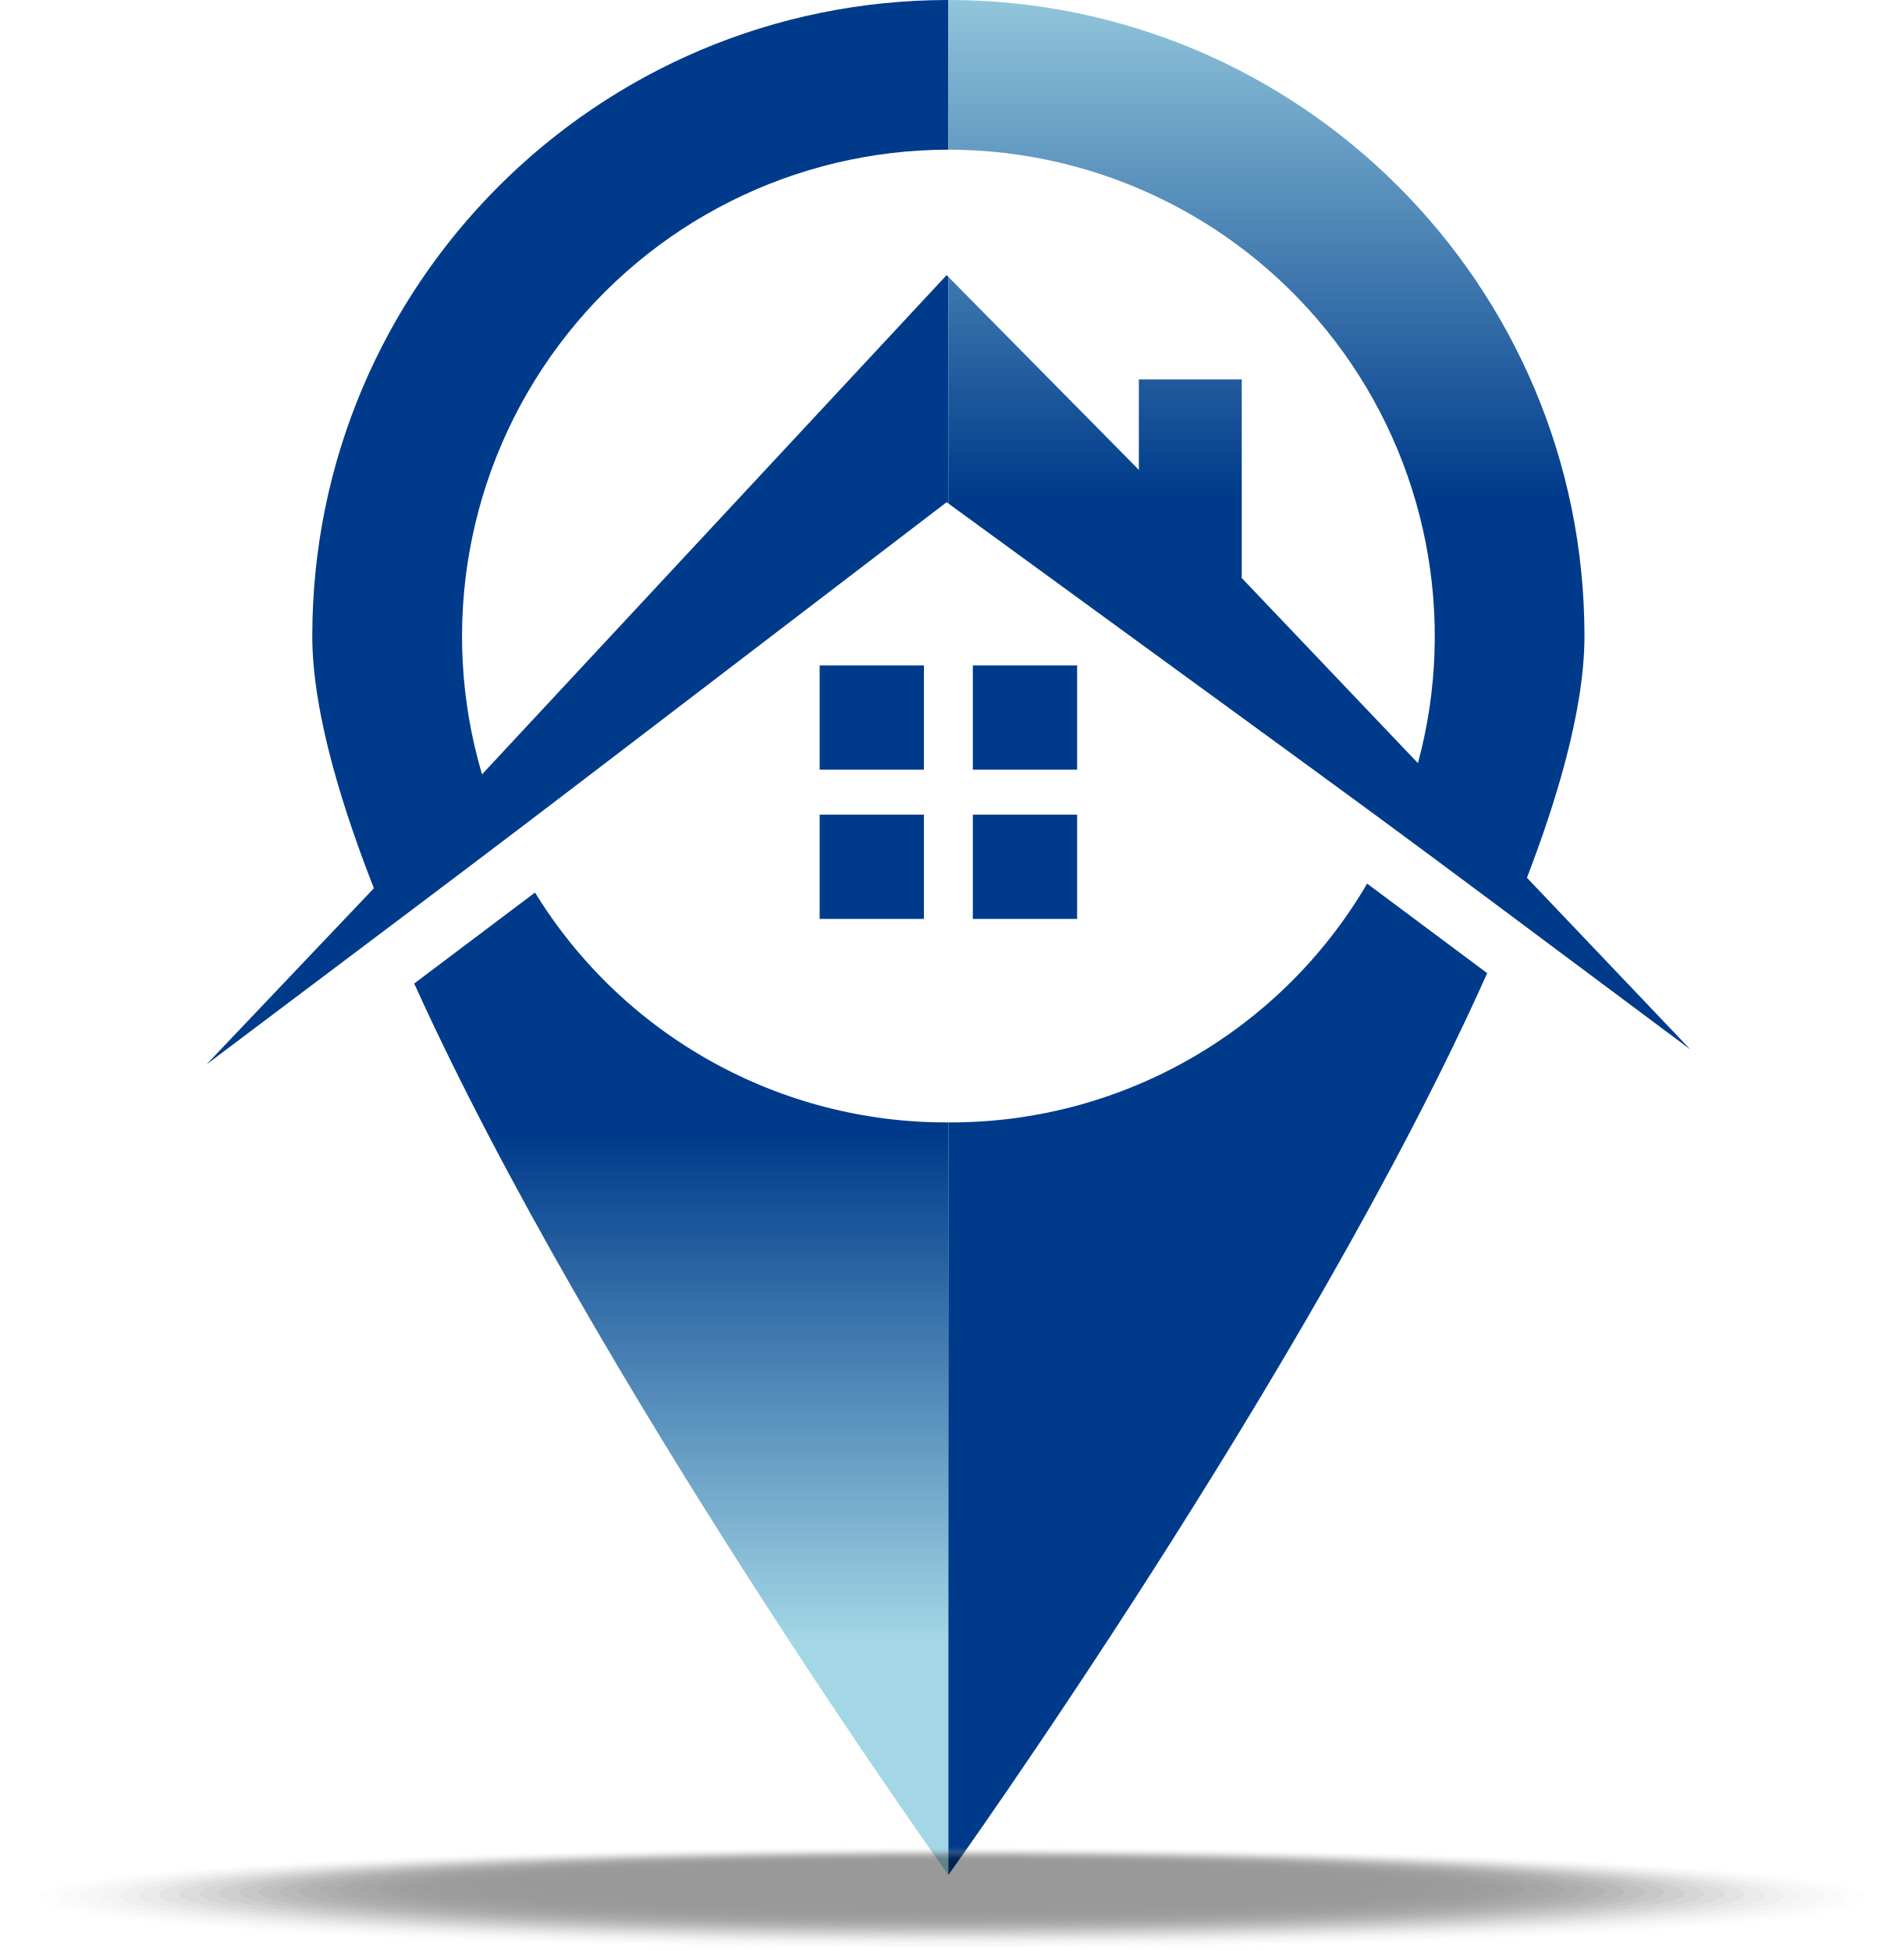
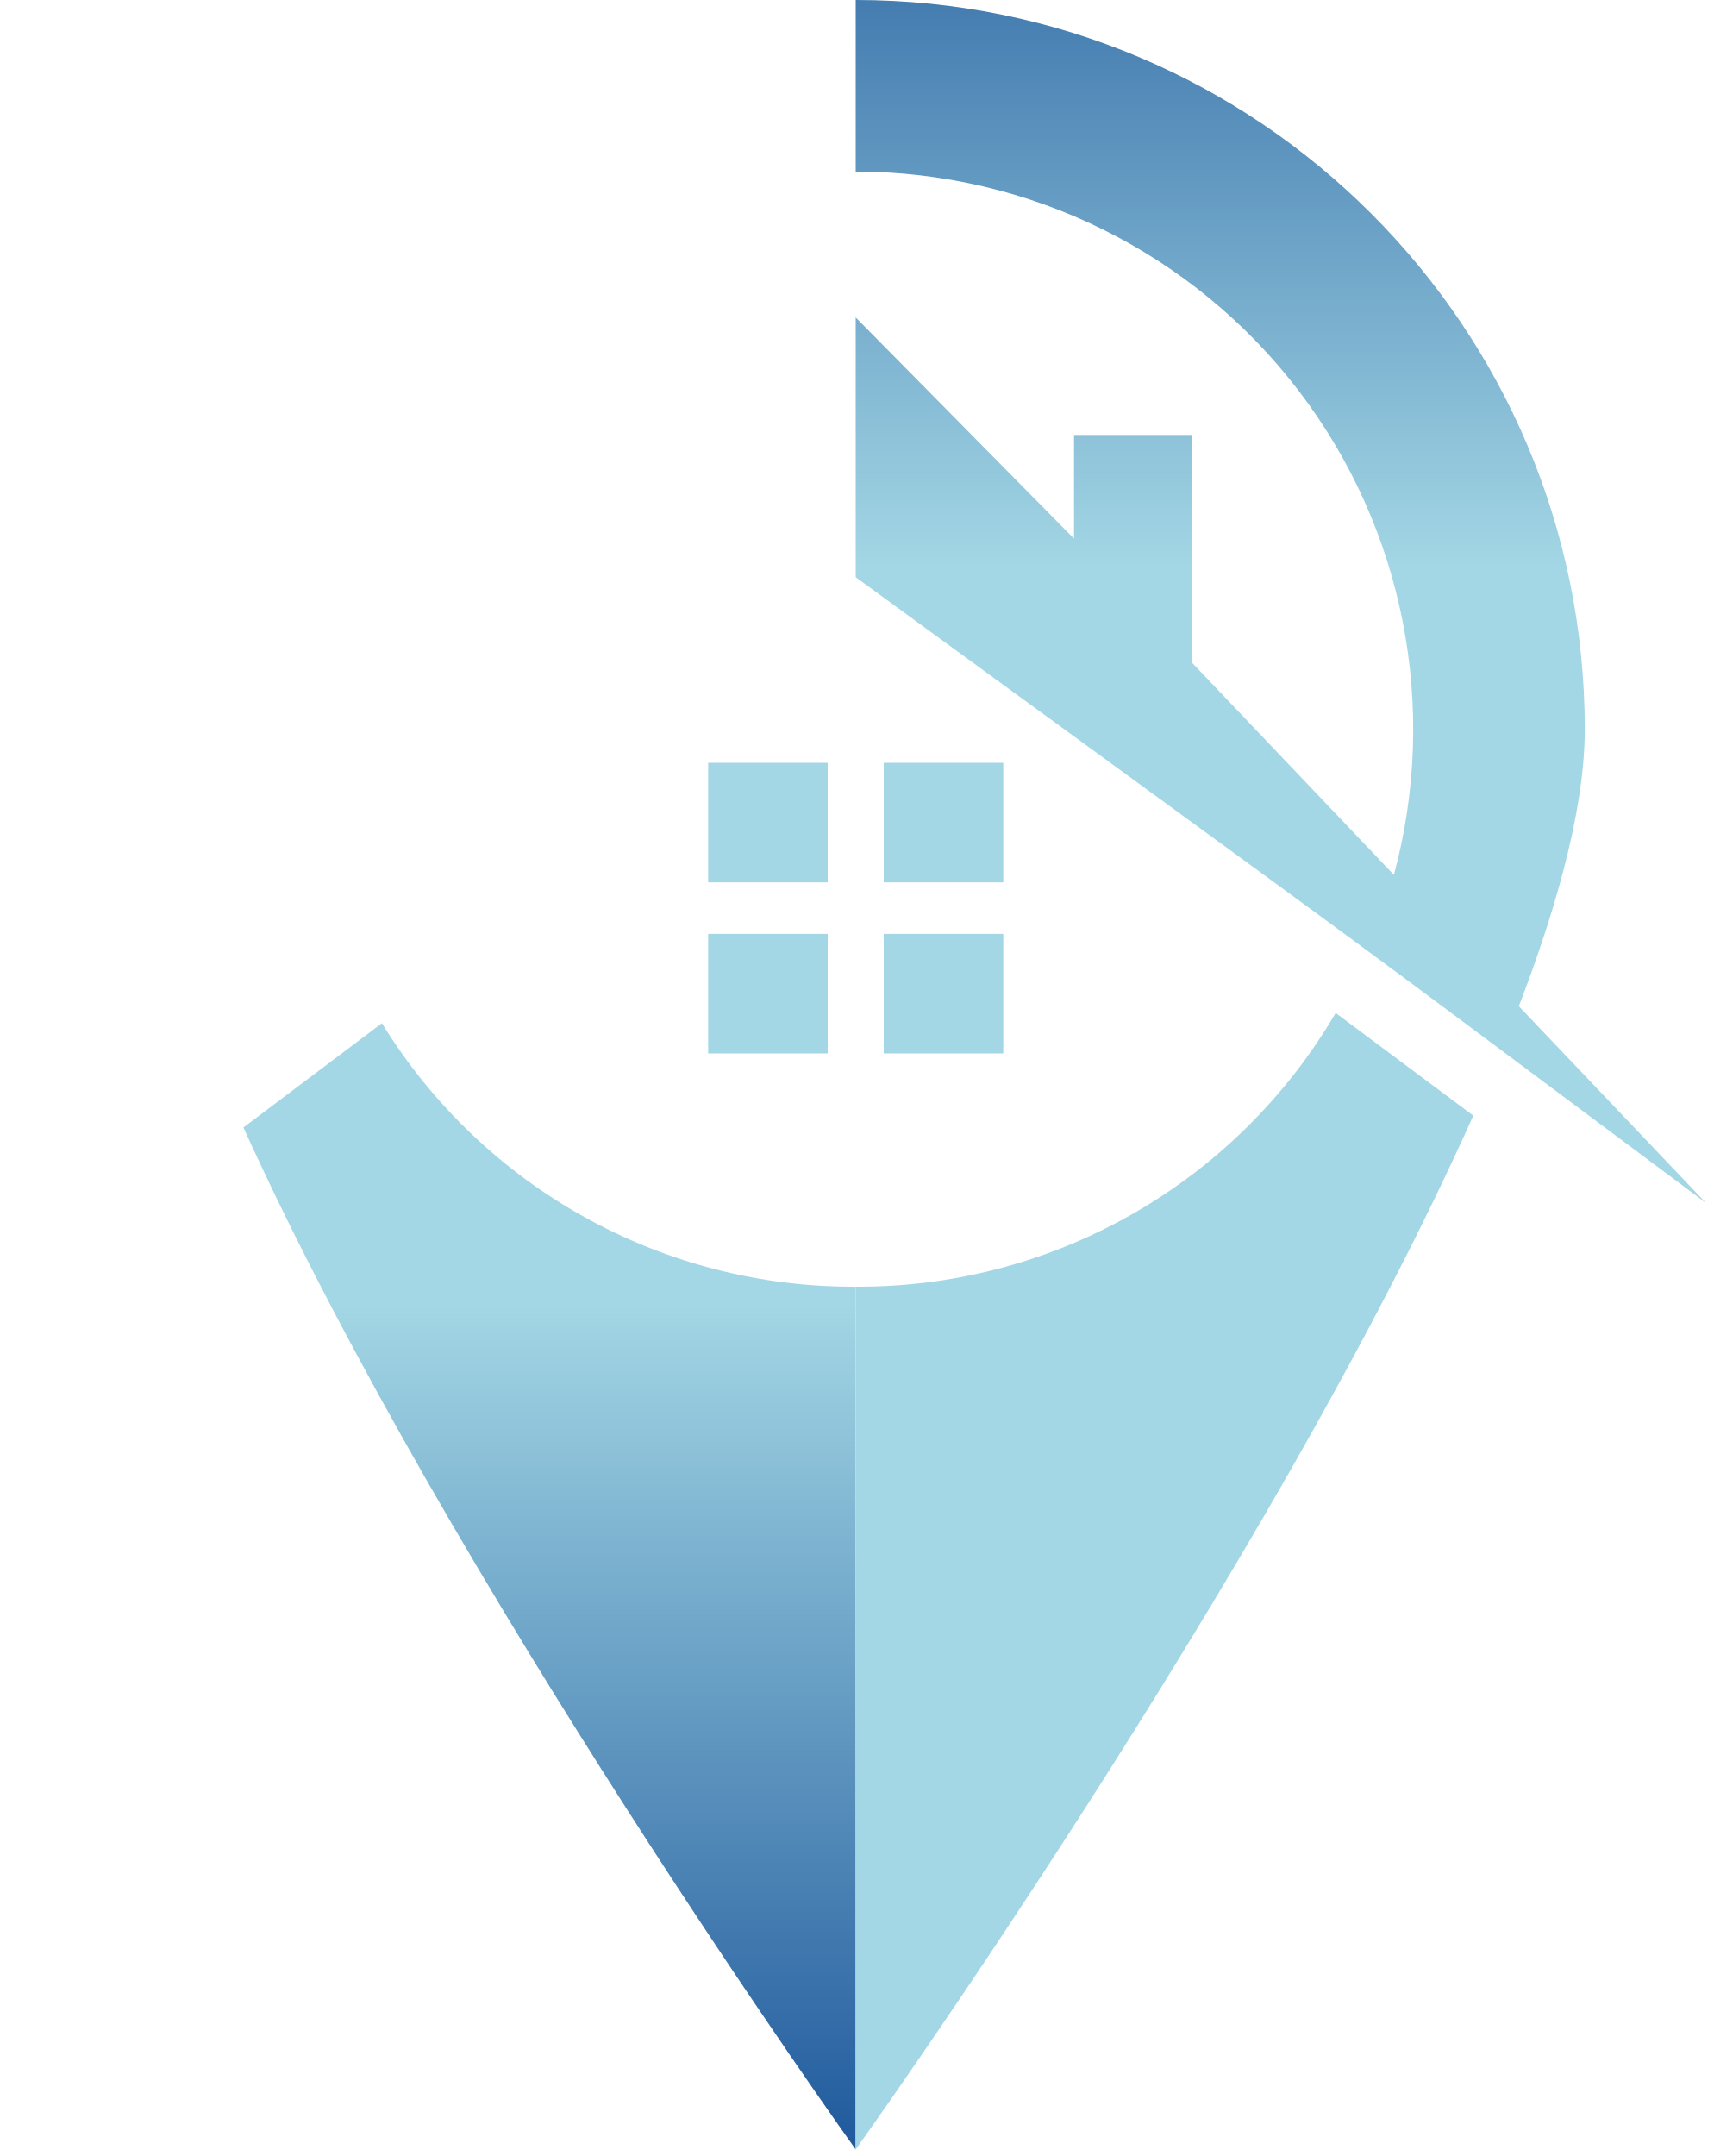
- <svg xmlns="http://www.w3.org/2000/svg" xmlns:xlink="http://www.w3.org/1999/xlink" width="207.5" height="212.662" viewBox="0 0 207.5 212.662">
+ <svg xmlns="http://www.w3.org/2000/svg" width="163px" height="205px" viewBox="0 0 163 205" version="1.1">
  <defs>
-     <linearGradient id="linear-gradient" x1="0.5" y1="9.352" x2="0.5" y2="4.523" gradientUnits="objectBoundingBox">
-       <stop offset="0" stop-color="#a3d7e5" />
-       <stop offset="1" stop-color="#003b8b" />
+     <linearGradient x1="50%" y1="935.2%" x2="50%" y2="452.3%" id="linearGradient-1">
+       <stop stop-color="#003B8B" offset="0%" />
+       <stop stop-color="#A3D7E5" offset="100%" />
    </linearGradient>
-     <linearGradient id="linear-gradient-2" x1="0.5" y1="7.923" x2="0.5" y2="3.093" xlink:href="#linear-gradient" />
-     <linearGradient id="linear-gradient-3" x1="0.5" y1="0.762" x2="0.5" y2="0.249" xlink:href="#linear-gradient" />
-     <linearGradient id="linear-gradient-4" x1="0.5" y1="1.542" x2="0.5" y2="1.068" xlink:href="#linear-gradient" />
-     <linearGradient id="linear-gradient-5" x1="0.5" y1="-7.01" x2="0.5" y2="-1.636" xlink:href="#linear-gradient" />
-     <linearGradient id="linear-gradient-6" x1="0.5" y1="-8.443" x2="0.5" y2="-3.068" xlink:href="#linear-gradient" />
-     <linearGradient id="linear-gradient-7" x1="0.5" y1="-0.958" x2="0.5" y2="-0.392" xlink:href="#linear-gradient" />
-     <linearGradient id="linear-gradient-8" x1="0.5" y1="-0.063" x2="0.5" y2="0.471" xlink:href="#linear-gradient" />
+     <linearGradient x1="50%" y1="792.3%" x2="50%" y2="309.3%" id="linearGradient-2">
+       <stop stop-color="#003B8B" offset="0%" />
+       <stop stop-color="#A3D7E5" offset="100%" />
+     </linearGradient>
+     <linearGradient x1="50%" y1="117.938%" x2="50%" y2="24.9%" id="linearGradient-3">
+       <stop stop-color="#003B8B" offset="0%" />
+       <stop stop-color="#A3D7E5" offset="100%" />
+     </linearGradient>
+     <radialGradient cx="50%" cy="153.162%" fx="50%" fy="153.162%" r="66.513%" gradientTransform="translate(0.5,1.531616),scale(1,0.697026),rotate(-90),translate(-0.5,-1.531616)" id="radialGradient-4">
+       <stop stop-color="#003B8B" offset="0%" />
+       <stop stop-color="#C4E4EC" offset="100%" />
+     </radialGradient>
+     <linearGradient x1="50%" y1="-701%" x2="50%" y2="-163.6%" id="linearGradient-5">
+       <stop stop-color="#003B8B" offset="0%" />
+       <stop stop-color="#A3D7E5" offset="100%" />
+     </linearGradient>
+     <linearGradient x1="50%" y1="-844.3%" x2="50%" y2="-306.8%" id="linearGradient-6">
+       <stop stop-color="#003B8B" offset="0%" />
+       <stop stop-color="#A3D7E5" offset="100%" />
+     </linearGradient>
+     <linearGradient x1="50%" y1="-95.8%" x2="50%" y2="-39.2%" id="linearGradient-7">
+       <stop stop-color="#003B8B" offset="0%" />
+       <stop stop-color="#A3D7E5" offset="100%" />
+     </linearGradient>
+     <linearGradient x1="50%" y1="-33.993%" x2="50%" y2="47.1%" id="linearGradient-8">
+       <stop stop-color="#003B8B" offset="0%" />
+       <stop stop-color="#A3D7E5" offset="100%" />
+     </linearGradient>
  </defs>
-   <g id="Grupo_245" data-name="Grupo 245" transform="translate(-533.099 -1563.773)">
-     <g id="Grupo_242" data-name="Grupo 242" transform="translate(555.613 1563.773)">
-       <rect id="Rectángulo_145" data-name="Rectángulo 145" width="11.366" height="11.368" transform="translate(66.838 72.53)" fill="url(#linear-gradient)" />
-       <rect id="Rectángulo_146" data-name="Rectángulo 146" width="11.366" height="11.367" transform="translate(66.838 88.796)" fill="url(#linear-gradient-2)" />
-       <path id="Trazado_385" data-name="Trazado 385" d="M605.691,1691.805l-13.171,9.916c19.59,43.263,58.23,97.171,58.23,97.171h0V1716.86A52.6,52.6,0,0,1,605.691,1691.805Z" transform="translate(-569.882 -1594.516)" fill="url(#linear-gradient-3)" />
-       <path id="Trazado_386" data-name="Trazado 386" d="M643.6,1580.088h0v-16.315h0a69.343,69.343,0,0,0-69.343,69.341c0,8.636,3.577,19.473,6.714,27.479l-18.24,19.2c41.065-30.912,24.328-18.219,80.677-61.279l.192.139v-24.7l-.192-.193-50.648,54.419A53.048,53.048,0,0,1,643.6,1580.088Z" transform="translate(-562.728 -1563.773)" fill="url(#linear-gradient-4)" />
-     </g>
-     <g id="Grupo_243" data-name="Grupo 243" transform="translate(636.483 1563.773)">
-       <rect id="Rectángulo_147" data-name="Rectángulo 147" width="11.368" height="11.368" transform="translate(2.667 72.53)" fill="url(#linear-gradient-5)" />
-       <rect id="Rectángulo_148" data-name="Rectángulo 148" width="11.368" height="11.367" transform="translate(2.667 88.796)" fill="url(#linear-gradient-6)" />
-       <path id="Trazado_387" data-name="Trazado 387" d="M714.8,1690.523a52.588,52.588,0,0,1-45.649,26.029v82.032c.036-.049,39.322-54.872,58.739-98.3Z" transform="translate(-669.152 -1594.208)" fill="url(#linear-gradient-7)" />
-       <path id="Trazado_388" data-name="Trazado 388" d="M732.223,1659.45c2.979-7.759,6.271-18.032,6.271-26.336a69.342,69.342,0,0,0-69.342-69.341v16.315a53.041,53.041,0,0,1,51.188,66.872l-19.207-20.182V1605.13H689.916v9.859l-20.764-21.032v24.7c57.219,41.721,40.337,29.276,80.87,59.5Z" transform="translate(-669.152 -1563.773)" fill="url(#linear-gradient-8)" />
-     </g>
-     <g id="Grupo_244" data-name="Grupo 244" transform="translate(533.099 1764.993)" opacity="0.4">
-       <path id="Trazado_389" data-name="Trazado 389" d="M636.848,1828.578c-57.3,0-103.749,2.56-103.749,5.719s46.452,5.723,103.749,5.723S740.6,1837.457,740.6,1834.3,694.145,1828.578,636.848,1828.578Z" transform="translate(-533.099 -1828.578)" fill="#bababa" opacity="0" style="mix-blend-mode: multiply;isolation: isolate" />
-       <path id="Trazado_390" data-name="Trazado 390" d="M637.534,1828.666c-56.1,0-101.578,2.506-101.578,5.6s45.48,5.6,101.578,5.6,101.578-2.51,101.578-5.6S693.632,1828.666,637.534,1828.666Z" transform="translate(-533.785 -1828.599)" fill="#b6b6b6" opacity="0.024" style="mix-blend-mode: multiply;isolation: isolate" />
-       <path id="Trazado_391" data-name="Trazado 391" d="M638.221,1828.753c-54.9,0-99.405,2.453-99.405,5.479s44.507,5.483,99.405,5.483,99.407-2.456,99.407-5.483S693.118,1828.753,638.221,1828.753Z" transform="translate(-534.472 -1828.62)" fill="#b2b2b2" opacity="0.049" style="mix-blend-mode: multiply;isolation: isolate" />
-       <path id="Trazado_392" data-name="Trazado 392" d="M638.907,1828.841c-53.7,0-97.233,2.4-97.233,5.359s43.535,5.363,97.233,5.363,97.234-2.4,97.234-5.363S692.6,1828.841,638.907,1828.841Z" transform="translate(-535.158 -1828.641)" fill="#aeaeae" opacity="0.073" style="mix-blend-mode: multiply;isolation: isolate" />
-       <path id="Trazado_393" data-name="Trazado 393" d="M639.594,1828.928c-52.5,0-95.061,2.346-95.061,5.239s42.562,5.245,95.061,5.245,95.062-2.349,95.062-5.245S692.092,1828.928,639.594,1828.928Z" transform="translate(-535.845 -1828.662)" fill="#abaaaa" opacity="0.098" style="mix-blend-mode: multiply;isolation: isolate" />
-       <path id="Trazado_394" data-name="Trazado 394" d="M640.28,1829.015c-51.3,0-92.889,2.293-92.889,5.12s41.59,5.125,92.889,5.125,92.891-2.295,92.891-5.125S691.579,1829.015,640.28,1829.015Z" transform="translate(-536.531 -1828.683)" fill="#a7a6a6" opacity="0.122" style="mix-blend-mode: multiply;isolation: isolate" />
-       <path id="Trazado_395" data-name="Trazado 395" d="M640.966,1829.1c-50.1,0-90.717,2.239-90.717,5s40.618,5,90.717,5,90.718-2.241,90.718-5S691.065,1829.1,640.966,1829.1Z" transform="translate(-537.217 -1828.704)" fill="#a3a2a2" opacity="0.146" style="mix-blend-mode: multiply;isolation: isolate" />
-       <path id="Trazado_396" data-name="Trazado 396" d="M641.653,1829.19c-48.9,0-88.545,2.186-88.545,4.881s39.644,4.885,88.545,4.885,88.546-2.187,88.546-4.885S690.552,1829.19,641.653,1829.19Z" transform="translate(-537.904 -1828.725)" fill="#9f9e9e" opacity="0.171" style="mix-blend-mode: multiply;isolation: isolate" />
-       <path id="Trazado_397" data-name="Trazado 397" d="M642.339,1829.278c-47.7,0-86.373,2.131-86.373,4.761s38.672,4.765,86.373,4.765,86.374-2.134,86.374-4.765S690.039,1829.278,642.339,1829.278Z" transform="translate(-538.59 -1828.746)" fill="#9b9a9a" opacity="0.195" style="mix-blend-mode: multiply;isolation: isolate" />
-       <path id="Trazado_398" data-name="Trazado 398" d="M643.025,1829.365c-46.5,0-84.2,2.078-84.2,4.641s37.7,4.645,84.2,4.645,84.2-2.08,84.2-4.645S689.525,1829.365,643.025,1829.365Z" transform="translate(-539.276 -1828.767)" fill="#969696" opacity="0.22" style="mix-blend-mode: multiply;isolation: isolate" />
-       <path id="Trazado_399" data-name="Trazado 399" d="M643.712,1829.453c-45.3,0-82.029,2.024-82.029,4.521s36.727,4.525,82.029,4.525,82.03-2.026,82.03-4.525S689.013,1829.453,643.712,1829.453Z" transform="translate(-539.963 -1828.788)" fill="#929292" opacity="0.244" style="mix-blend-mode: multiply;isolation: isolate" />
-       <path id="Trazado_400" data-name="Trazado 400" d="M644.4,1829.54c-44.1,0-79.857,1.971-79.857,4.4s35.755,4.405,79.857,4.405,79.858-1.972,79.858-4.405S688.5,1829.54,644.4,1829.54Z" transform="translate(-540.649 -1828.809)" fill="#8e8e8e" opacity="0.268" style="mix-blend-mode: multiply;isolation: isolate" />
-       <path id="Trazado_401" data-name="Trazado 401" d="M645.085,1829.628c-42.9,0-77.685,1.917-77.685,4.282s34.783,4.286,77.685,4.286,77.686-1.919,77.686-4.286S687.986,1829.628,645.085,1829.628Z" transform="translate(-541.335 -1828.83)" fill="#8a8a8a" opacity="0.293" style="mix-blend-mode: multiply;isolation: isolate" />
-       <path id="Trazado_402" data-name="Trazado 402" d="M645.771,1829.715c-41.7,0-75.513,1.864-75.513,4.163s33.81,4.166,75.513,4.166,75.514-1.865,75.514-4.166S687.473,1829.715,645.771,1829.715Z" transform="translate(-542.022 -1828.851)" fill="#868686" opacity="0.317" style="mix-blend-mode: multiply;isolation: isolate" />
-       <path id="Trazado_403" data-name="Trazado 403" d="M646.457,1829.8c-40.5,0-73.341,1.81-73.341,4.043s32.838,4.046,73.341,4.046,73.342-1.812,73.342-4.046S686.959,1829.8,646.457,1829.8Z" transform="translate(-542.708 -1828.872)" fill="#838282" opacity="0.341" style="mix-blend-mode: multiply;isolation: isolate" />
-       <path id="Trazado_404" data-name="Trazado 404" d="M647.144,1829.89c-39.3,0-71.169,1.757-71.169,3.923s31.865,3.926,71.169,3.926,71.169-1.758,71.169-3.926S686.446,1829.89,647.144,1829.89Z" transform="translate(-543.394 -1828.893)" fill="#7f7e7e" opacity="0.366" style="mix-blend-mode: multiply;isolation: isolate" />
-       <path id="Trazado_405" data-name="Trazado 405" d="M647.83,1829.978c-38.1,0-69,1.7-69,3.8s30.893,3.806,69,3.806,69-1.7,69-3.806S685.933,1829.978,647.83,1829.978Z" transform="translate(-544.081 -1828.914)" fill="#7b7a7a" opacity="0.39" style="mix-blend-mode: multiply;isolation: isolate" />
-       <path id="Trazado_406" data-name="Trazado 406" d="M648.516,1830.065c-36.9,0-66.825,1.65-66.825,3.684s29.921,3.686,66.825,3.686,66.825-1.651,66.825-3.686S685.42,1830.065,648.516,1830.065Z" transform="translate(-544.767 -1828.935)" fill="#777776" opacity="0.415" style="mix-blend-mode: multiply;isolation: isolate" />
-       <path id="Trazado_407" data-name="Trazado 407" d="M649.2,1830.153c-35.7,0-64.653,1.6-64.653,3.564s28.948,3.566,64.653,3.566,64.653-1.6,64.653-3.566S684.906,1830.153,649.2,1830.153Z" transform="translate(-545.453 -1828.956)" fill="#737372" opacity="0.439" style="mix-blend-mode: multiply;isolation: isolate" />
-       <path id="Trazado_408" data-name="Trazado 408" d="M649.889,1830.24c-34.505,0-62.481,1.542-62.481,3.445s27.976,3.447,62.481,3.447,62.481-1.543,62.481-3.447S684.394,1830.24,649.889,1830.24Z" transform="translate(-546.14 -1828.977)" fill="#6f6e6e" opacity="0.463" style="mix-blend-mode: multiply;isolation: isolate" />
-       <path id="Trazado_409" data-name="Trazado 409" d="M650.576,1830.327c-33.306,0-60.309,1.489-60.309,3.324s27,3.328,60.309,3.328,60.309-1.489,60.309-3.328S683.88,1830.327,650.576,1830.327Z" transform="translate(-546.826 -1828.998)" fill="#6b6a6a" opacity="0.488" style="mix-blend-mode: multiply;isolation: isolate" />
-       <path id="Trazado_410" data-name="Trazado 410" d="M651.262,1830.415c-32.106,0-58.137,1.435-58.137,3.2s26.031,3.208,58.137,3.208,58.138-1.435,58.138-3.208S683.367,1830.415,651.262,1830.415Z" transform="translate(-547.513 -1829.019)" fill="#676666" opacity="0.512" style="mix-blend-mode: multiply;isolation: isolate" />
-       <path id="Trazado_411" data-name="Trazado 411" d="M651.948,1830.5c-30.907,0-55.965,1.382-55.965,3.085s25.059,3.087,55.965,3.087,55.965-1.381,55.965-3.087S682.853,1830.5,651.948,1830.5Z" transform="translate(-548.199 -1829.04)" fill="#626262" opacity="0.537" style="mix-blend-mode: multiply;isolation: isolate" />
-       <path id="Trazado_412" data-name="Trazado 412" d="M652.635,1830.59c-29.707,0-53.793,1.328-53.793,2.965s24.086,2.968,53.793,2.968,53.793-1.328,53.793-2.968S682.34,1830.59,652.635,1830.59Z" transform="translate(-548.885 -1829.061)" fill="#5e5e5d" opacity="0.561" style="mix-blend-mode: multiply;isolation: isolate" />
-       <path id="Trazado_413" data-name="Trazado 413" d="M653.321,1830.677c-28.508,0-51.621,1.275-51.621,2.846s23.113,2.848,51.621,2.848,51.621-1.274,51.621-2.848S681.827,1830.677,653.321,1830.677Z" transform="translate(-549.572 -1829.082)" fill="#5a5a59" opacity="0.585" style="mix-blend-mode: multiply;isolation: isolate" />
-       <path id="Trazado_414" data-name="Trazado 414" d="M654.007,1830.765c-27.308,0-49.449,1.221-49.449,2.726s22.141,2.728,49.449,2.728,49.449-1.22,49.449-2.728S681.313,1830.765,654.007,1830.765Z" transform="translate(-550.258 -1829.103)" fill="#565655" opacity="0.61" style="mix-blend-mode: multiply;isolation: isolate" />
-       <path id="Trazado_415" data-name="Trazado 415" d="M654.694,1830.852c-26.108,0-47.277,1.168-47.277,2.606s21.169,2.608,47.277,2.608,47.277-1.167,47.277-2.608S680.8,1830.852,654.694,1830.852Z" transform="translate(-550.944 -1829.124)" fill="#525251" opacity="0.634" style="mix-blend-mode: multiply;isolation: isolate" />
-       <path id="Trazado_416" data-name="Trazado 416" d="M655.38,1830.94c-24.909,0-45.1,1.114-45.1,2.486s20.2,2.489,45.1,2.489,45.1-1.114,45.1-2.489S680.287,1830.94,655.38,1830.94Z" transform="translate(-551.631 -1829.145)" fill="#4e4e4d" opacity="0.659" style="mix-blend-mode: multiply;isolation: isolate" />
-       <path id="Trazado_417" data-name="Trazado 417" d="M656.066,1831.027c-23.709,0-42.932,1.061-42.932,2.367s19.223,2.369,42.932,2.369S699,1834.7,699,1833.394,679.774,1831.027,656.066,1831.027Z" transform="translate(-552.317 -1829.166)" fill="#4b4a4a" opacity="0.683" style="mix-blend-mode: multiply;isolation: isolate" />
-       <path id="Trazado_418" data-name="Trazado 418" d="M656.753,1831.115c-22.509,0-40.761,1.007-40.761,2.247s18.252,2.248,40.761,2.248,40.761-1.006,40.761-2.248S679.261,1831.115,656.753,1831.115Z" transform="translate(-553.003 -1829.187)" fill="#474646" opacity="0.707" style="mix-blend-mode: multiply;isolation: isolate" />
-       <path id="Trazado_419" data-name="Trazado 419" d="M657.439,1831.2c-21.31,0-38.589.954-38.589,2.128s17.279,2.129,38.589,2.129,38.589-.952,38.589-2.129S678.747,1831.2,657.439,1831.2Z" transform="translate(-553.69 -1829.208)" fill="#434242" opacity="0.732" style="mix-blend-mode: multiply;isolation: isolate" />
-       <path id="Trazado_420" data-name="Trazado 420" d="M658.125,1831.29c-20.11,0-36.416.9-36.416,2.008s16.306,2.009,36.416,2.009,36.416-.9,36.416-2.009S678.234,1831.29,658.125,1831.29Z" transform="translate(-554.376 -1829.229)" fill="#3f3e3e" opacity="0.756" style="mix-blend-mode: multiply;isolation: isolate" />
-       <path id="Trazado_421" data-name="Trazado 421" d="M658.812,1831.377c-18.91,0-34.245.847-34.245,1.888s15.334,1.889,34.245,1.889,34.245-.845,34.245-1.889S677.721,1831.377,658.812,1831.377Z" transform="translate(-555.062 -1829.25)" fill="#3b3a3a" opacity="0.78" style="mix-blend-mode: multiply;isolation: isolate" />
-       <path id="Trazado_422" data-name="Trazado 422" d="M659.5,1831.465c-17.711,0-32.073.793-32.073,1.768S641.787,1835,659.5,1835s32.072-.791,32.072-1.769S677.208,1831.465,659.5,1831.465Z" transform="translate(-555.749 -1829.271)" fill="#373635" opacity="0.805" style="mix-blend-mode: multiply;isolation: isolate" />
-       <path id="Trazado_423" data-name="Trazado 423" d="M660.184,1831.552c-16.511,0-29.9.739-29.9,1.649s13.389,1.649,29.9,1.649,29.9-.737,29.9-1.649S676.694,1831.552,660.184,1831.552Z" transform="translate(-556.435 -1829.292)" fill="#323231" opacity="0.829" style="mix-blend-mode: multiply;isolation: isolate" />
-       <path id="Trazado_424" data-name="Trazado 424" d="M660.871,1831.639c-15.312,0-27.729.686-27.729,1.53s12.417,1.53,27.729,1.53,27.728-.684,27.728-1.53S676.182,1831.639,660.871,1831.639Z" transform="translate(-557.122 -1829.313)" fill="#2e2e2d" opacity="0.854" style="mix-blend-mode: multiply;isolation: isolate" />
-       <path id="Trazado_425" data-name="Trazado 425" d="M661.557,1831.727c-14.112,0-25.556.632-25.556,1.409s11.444,1.41,25.556,1.41,25.556-.63,25.556-1.41S675.668,1831.727,661.557,1831.727Z" transform="translate(-557.808 -1829.334)" fill="#2b2a2a" opacity="0.878" style="mix-blend-mode: multiply;isolation: isolate" />
-       <path id="Trazado_426" data-name="Trazado 426" d="M662.244,1831.814c-12.913,0-23.385.579-23.385,1.29s10.472,1.29,23.385,1.29,23.384-.576,23.384-1.29S675.155,1831.814,662.244,1831.814Z" transform="translate(-558.494 -1829.355)" fill="#272626" opacity="0.902" style="mix-blend-mode: multiply;isolation: isolate" />
-       <path id="Trazado_427" data-name="Trazado 427" d="M662.93,1831.9c-11.713,0-21.213.525-21.213,1.17s9.5,1.17,21.213,1.17,21.212-.522,21.212-1.17S674.642,1831.9,662.93,1831.9Z" transform="translate(-559.181 -1829.376)" fill="#222221" opacity="0.927" style="mix-blend-mode: multiply;isolation: isolate" />
-       <path id="Trazado_428" data-name="Trazado 428" d="M663.616,1831.989c-10.514,0-19.04.472-19.04,1.05s8.527,1.051,19.04,1.051,19.04-.469,19.04-1.051S674.128,1831.989,663.616,1831.989Z" transform="translate(-559.867 -1829.397)" fill="#1e1e1d" opacity="0.951" style="mix-blend-mode: multiply;isolation: isolate" />
-       <path id="Trazado_429" data-name="Trazado 429" d="M664.3,1832.077c-9.314,0-16.869.418-16.869.93s7.555.931,16.869.931,16.868-.416,16.868-.931S673.615,1832.077,664.3,1832.077Z" transform="translate(-560.553 -1829.418)" fill="#1a1a19" opacity="0.976" style="mix-blend-mode: multiply;isolation: isolate" />
-       <path id="Trazado_430" data-name="Trazado 430" d="M664.989,1832.164c-8.114,0-14.7.365-14.7.811s6.583.811,14.7.811,14.7-.362,14.7-.811S673.1,1832.164,664.989,1832.164Z" transform="translate(-561.24 -1829.439)" fill="#161615" style="mix-blend-mode: multiply;isolation: isolate" />
+   <g id="Page-1" stroke="none" stroke-width="1" fill="none" fill-rule="evenodd">
+     <g id="LoadingImage" fill-rule="nonzero">
+       <g id="Grupo_242" transform="translate(0.514, 0)">
+         <rect id="Rectángulo_145" fill="url(#linearGradient-1)" x="66.838" y="72.53" width="11.366" height="11.368" />
+         <rect id="Rectángulo_146" fill="url(#linearGradient-2)" x="66.838" y="88.796" width="11.366" height="11.367" />
+         <path d="M35.809,97.289 L22.638,107.205 C42.228,150.468 80.868,204.376 80.868,204.376 L80.868,204.376 L80.868,122.344 C62.504,122.43 45.425,112.934 35.809,97.289 Z" id="Trazado_385" fill="url(#linearGradient-3)" />
+         <path d="M80.872,0 C42.576,0 11.53,31.045 11.529,69.341 C11.529,77.977 15.106,88.814 18.243,96.82 L0.003,116.02 C41.068,85.108 24.331,97.801 80.68,54.741 L80.872,54.88 L80.872,30.18 L80.68,29.987 L30.032,84.406 C25.289,68.366 28.388,51.028 38.396,37.625 C48.403,24.223 64.145,16.325 80.872,16.315 L80.872,0 Z" id="Trazado_386" fill="url(#radialGradient-4)" style="mix-blend-mode: lighten;" />
+       </g>
+       <g id="Grupo_243" transform="translate(81.384, 0)">
+         <rect id="Rectángulo_147" fill="url(#linearGradient-5)" x="2.667" y="72.53" width="11.368" height="11.368" />
+         <rect id="Rectángulo_148" fill="url(#linearGradient-6)" x="2.667" y="88.796" width="11.368" height="11.367" />
+         <path d="M45.648,96.315 C36.168,112.517 18.77,122.437 -0.001,122.344 L-0.001,204.376 C0.035,204.327 39.321,149.504 58.738,106.076 L45.648,96.315 Z" id="Trazado_387" fill="url(#linearGradient-7)" />
+         <path d="M63.071,95.677 C66.05,87.918 69.342,77.645 69.342,69.341 C69.341,31.045 38.296,2.27373675e-13 -1.13686838e-13,2.27373675e-13 L-1.13686838e-13,16.315 C16.505,16.321 32.068,24.01 42.1,37.116 C52.133,50.223 55.492,67.253 51.188,83.187 L31.981,63.005 L31.981,41.357 L20.764,41.357 L20.764,51.216 L-1.13686838e-13,30.184 L-1.13686838e-13,54.884 C57.219,96.605 40.337,84.16 80.87,114.384 L63.071,95.677 Z" id="Trazado_388" fill="url(#linearGradient-8)" />
+       </g>
    </g>
  </g>
</svg>
